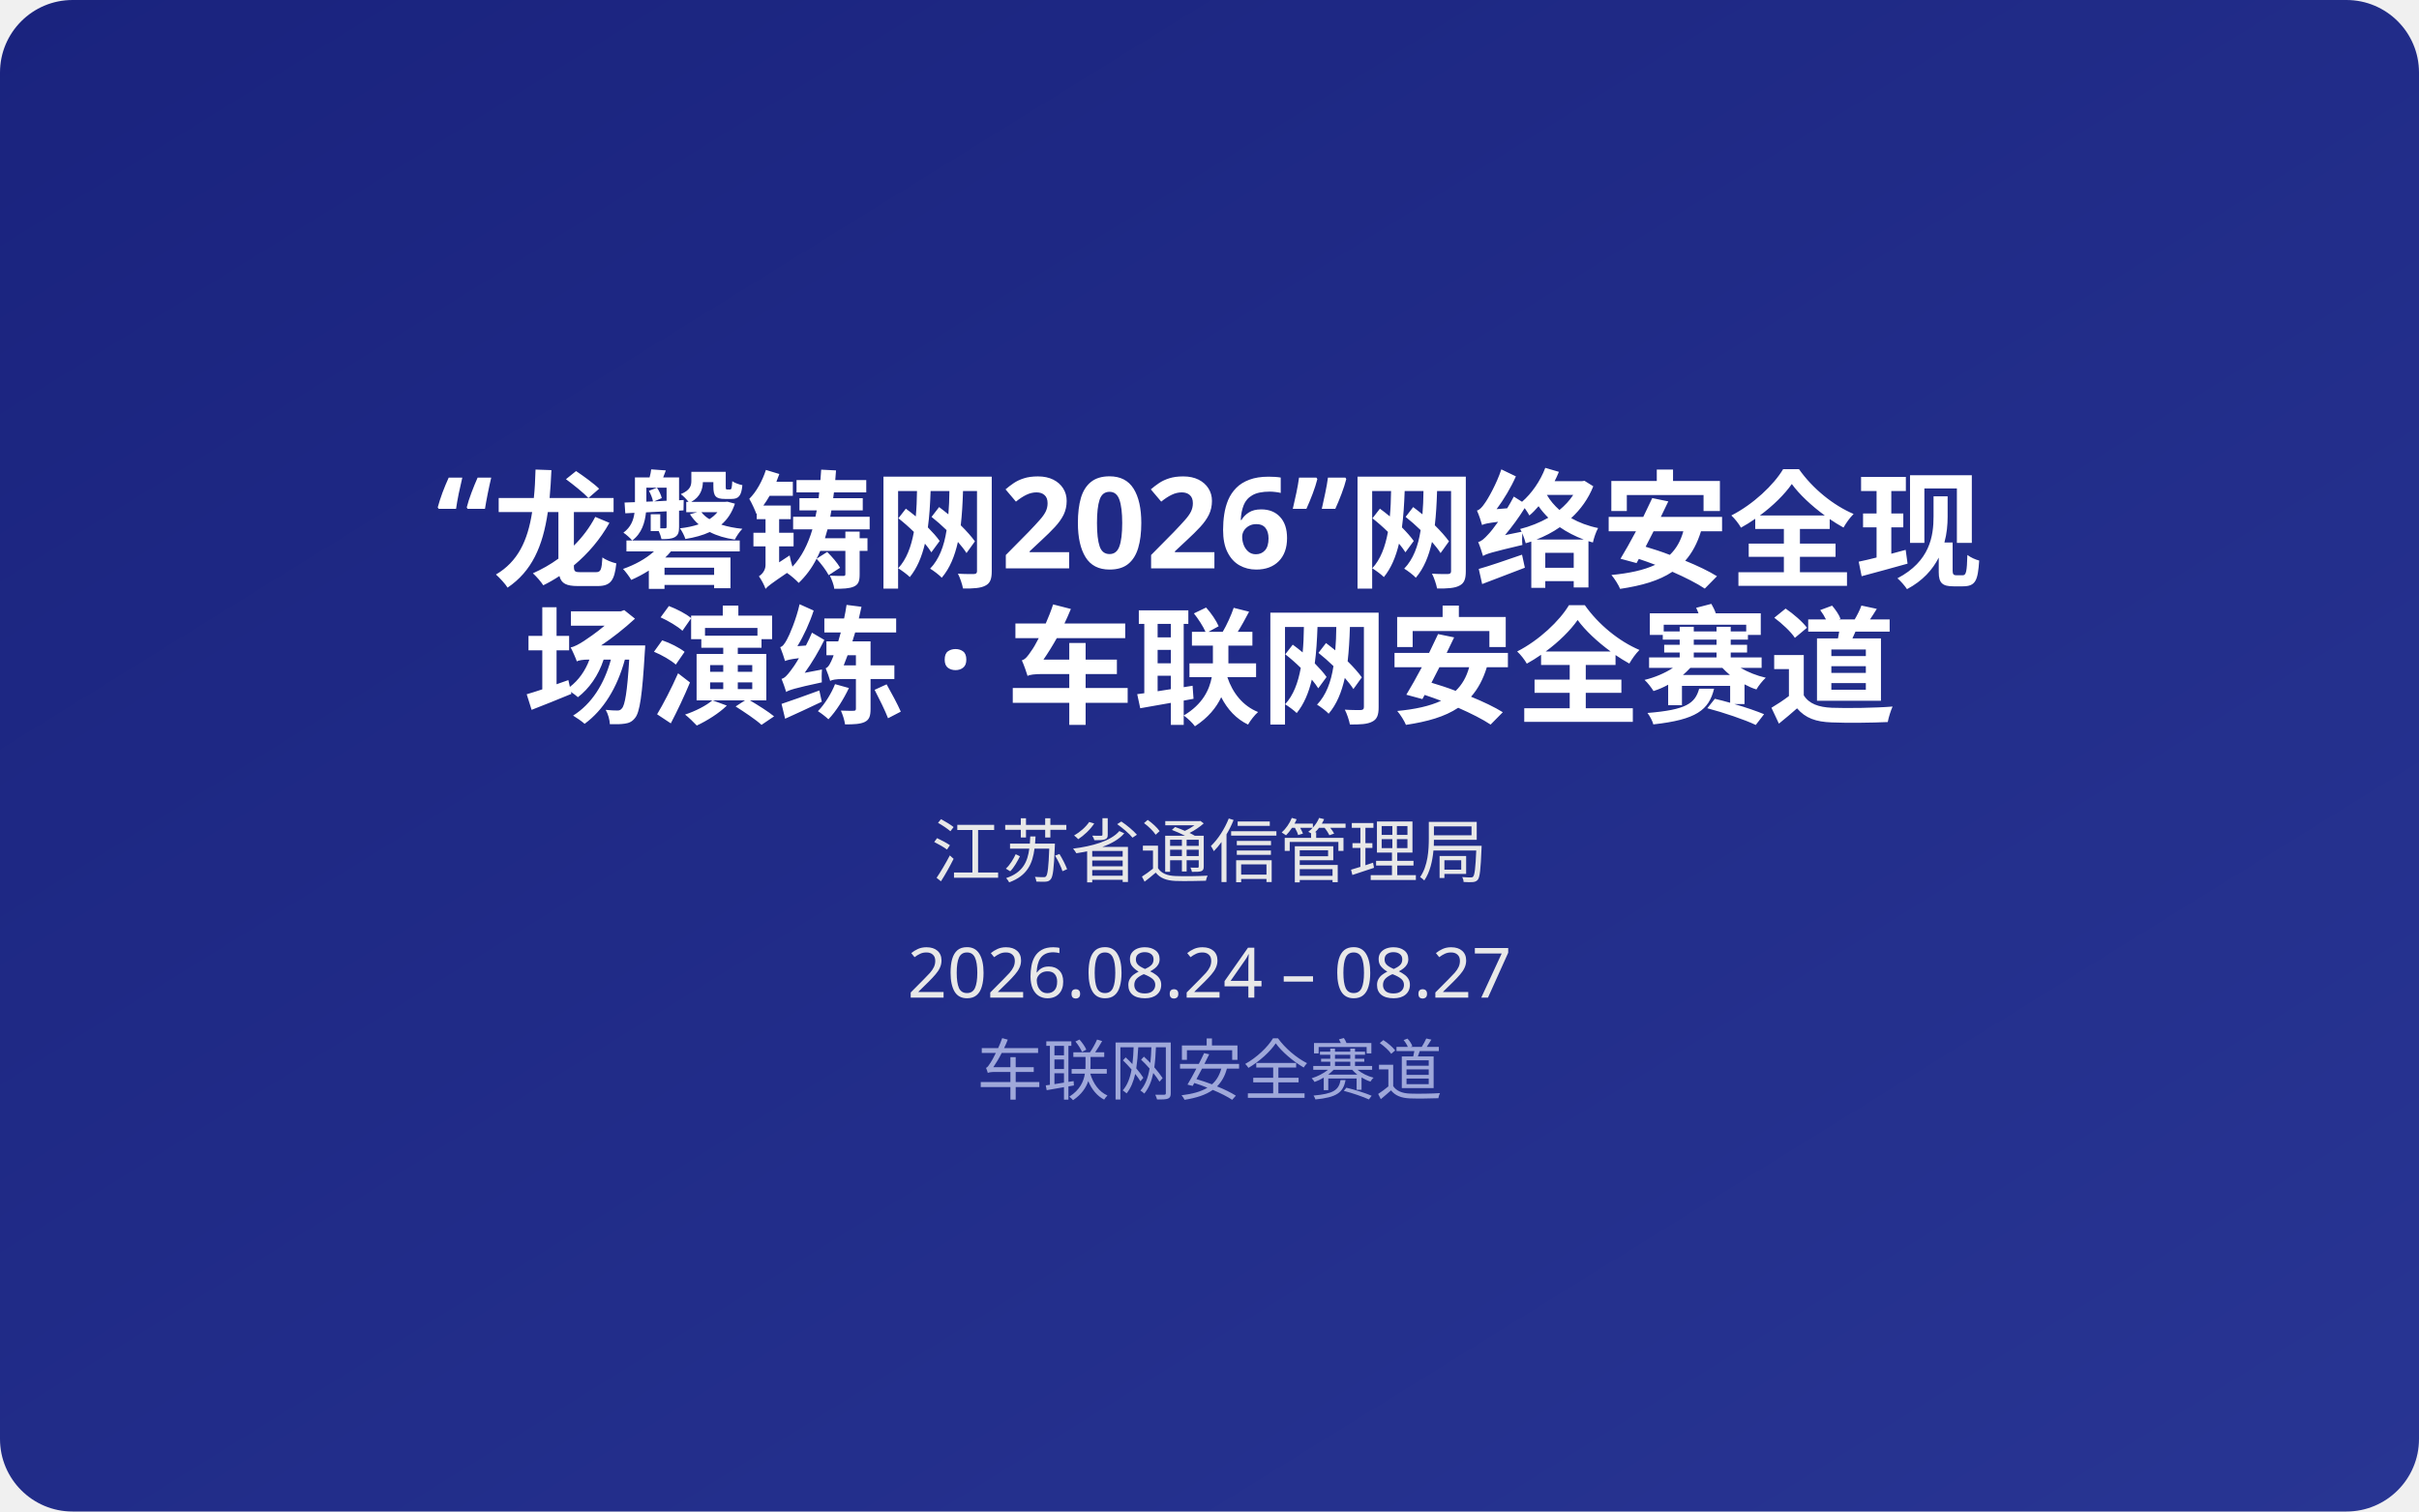
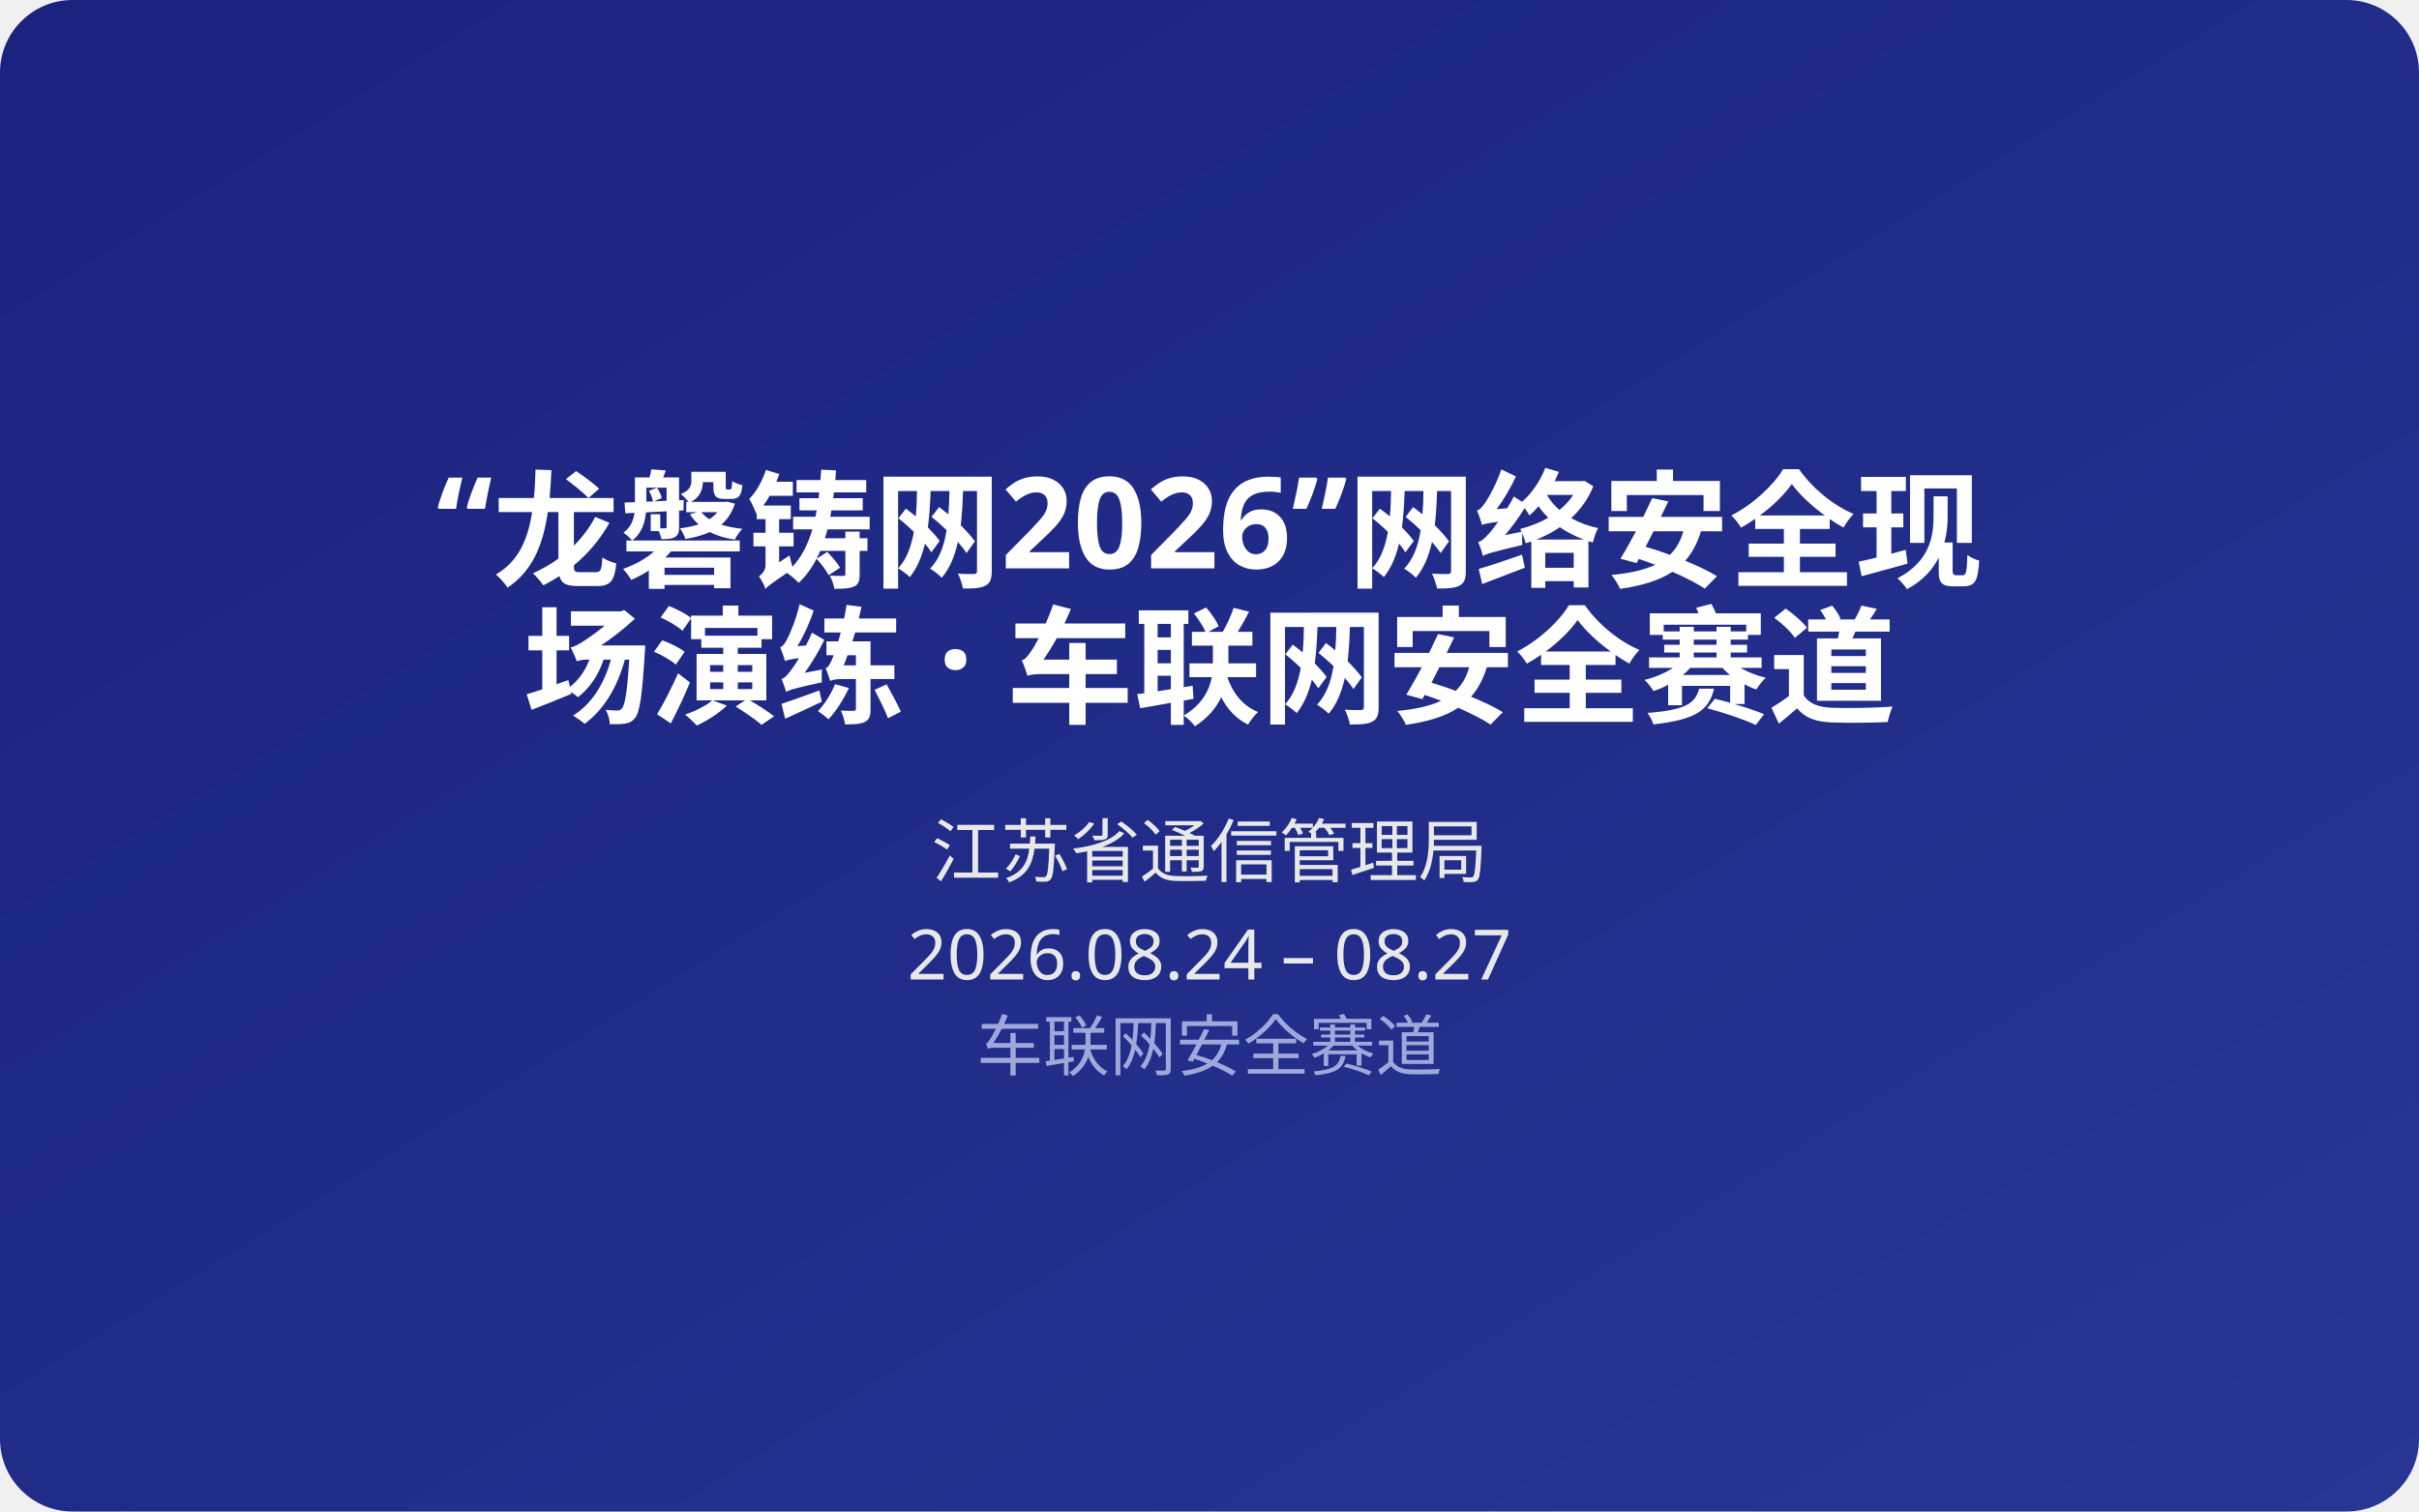
<svg xmlns="http://www.w3.org/2000/svg" width="400" height="250" viewBox="0 0 400 250">
  <defs>
    <linearGradient id="g" x1="0%" y1="0%" x2="100%" y2="100%">
      <stop offset="0%" style="stop-color:#1a237e" />
      <stop offset="100%" style="stop-color:#283593" />
    </linearGradient>
  </defs>
  <rect width="400" height="250" fill="url(#g)" rx="12" />
  <text x="200" y="94" text-anchor="middle" fill="#ffffff" font-size="21" font-weight="bold" font-family="Microsoft YaHei,PingFang SC,sans-serif">“龙磐铸网2026”网络安全现</text>
  <text x="200" y="118" text-anchor="middle" fill="#ffffff" font-size="21" font-weight="bold" font-family="Microsoft YaHei,PingFang SC,sans-serif">场演练 · 车联网安全赛道</text>
  <text x="200" y="145" text-anchor="middle" fill="#e8e8e8" font-size="11.5" font-family="Microsoft YaHei,PingFang SC,sans-serif">江苏省通信管理局</text>
-   <text x="200" y="165" text-anchor="middle" fill="#e8e8e8" font-size="11.5" font-family="Microsoft YaHei,PingFang SC,sans-serif">2026.08.24 – 08.27</text>
-   <text x="200" y="181" text-anchor="middle" fill="#9fa8da" font-size="11" font-family="Microsoft YaHei,PingFang SC,sans-serif">车联网安全赛道</text>
+   <text x="200" y="162" text-anchor="middle" fill="#e8e8e8" font-size="11.5" font-family="Microsoft YaHei,PingFang SC,sans-serif">2026.08.24 – 08.27</text>
+   <text x="200" y="177" text-anchor="middle" fill="#9fa8da" font-size="11" font-family="Microsoft YaHei,PingFang SC,sans-serif">车联网安全赛道</text>
</svg>
